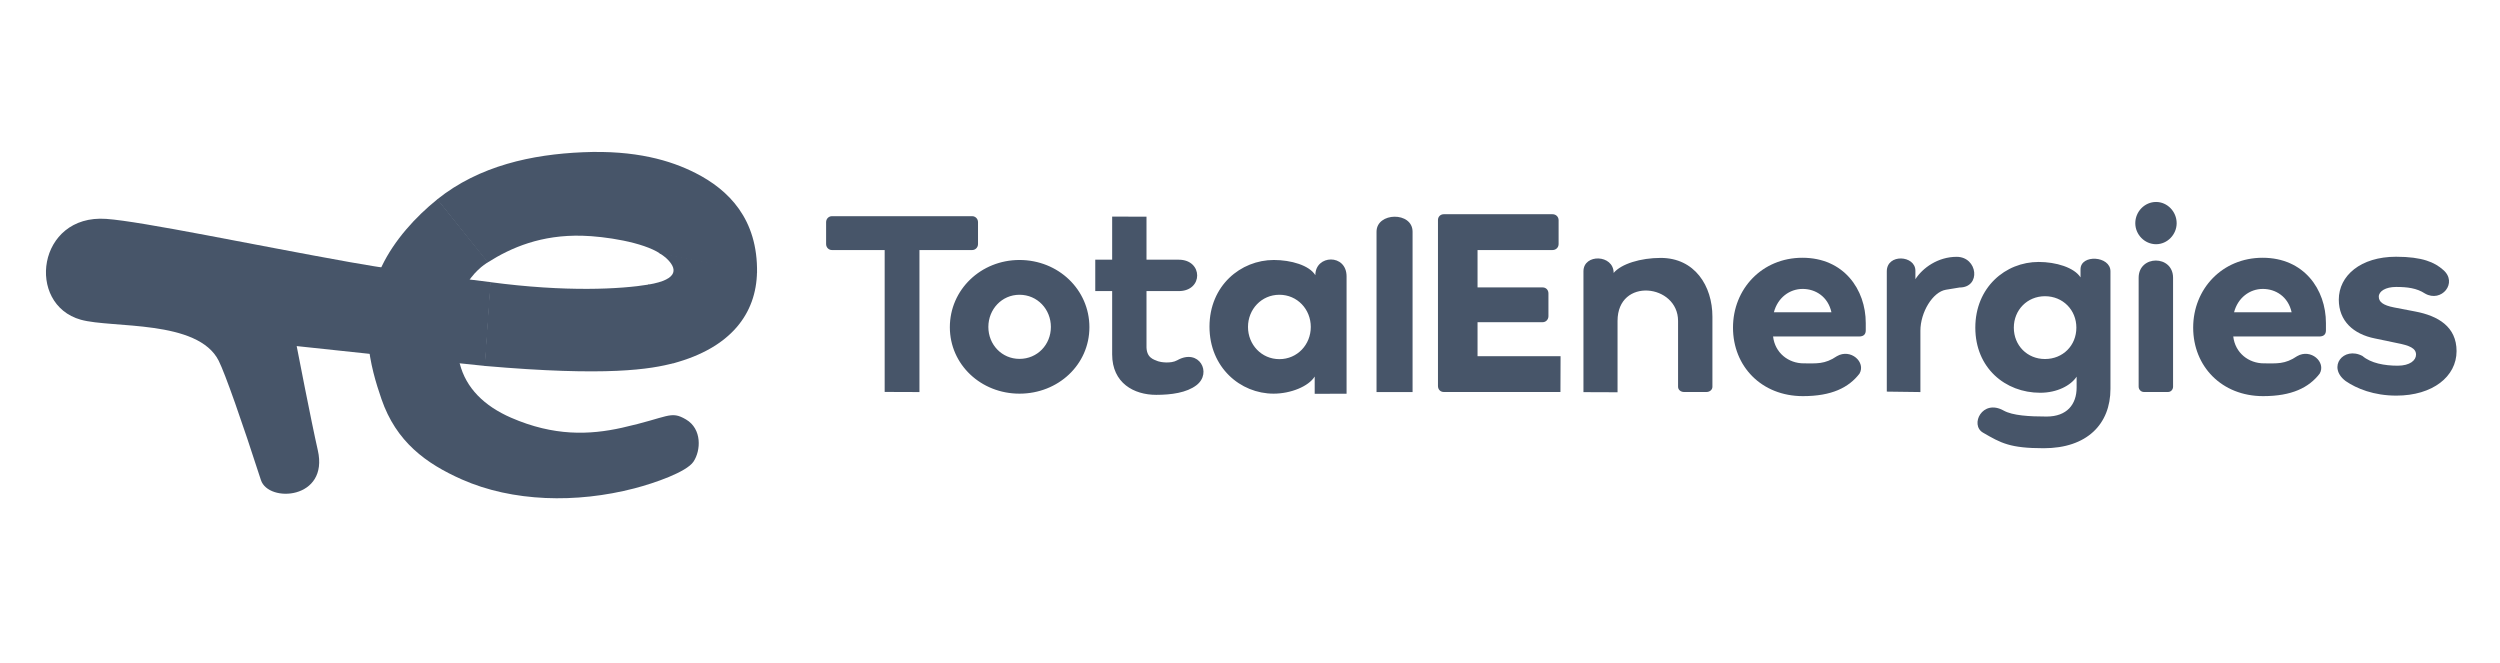
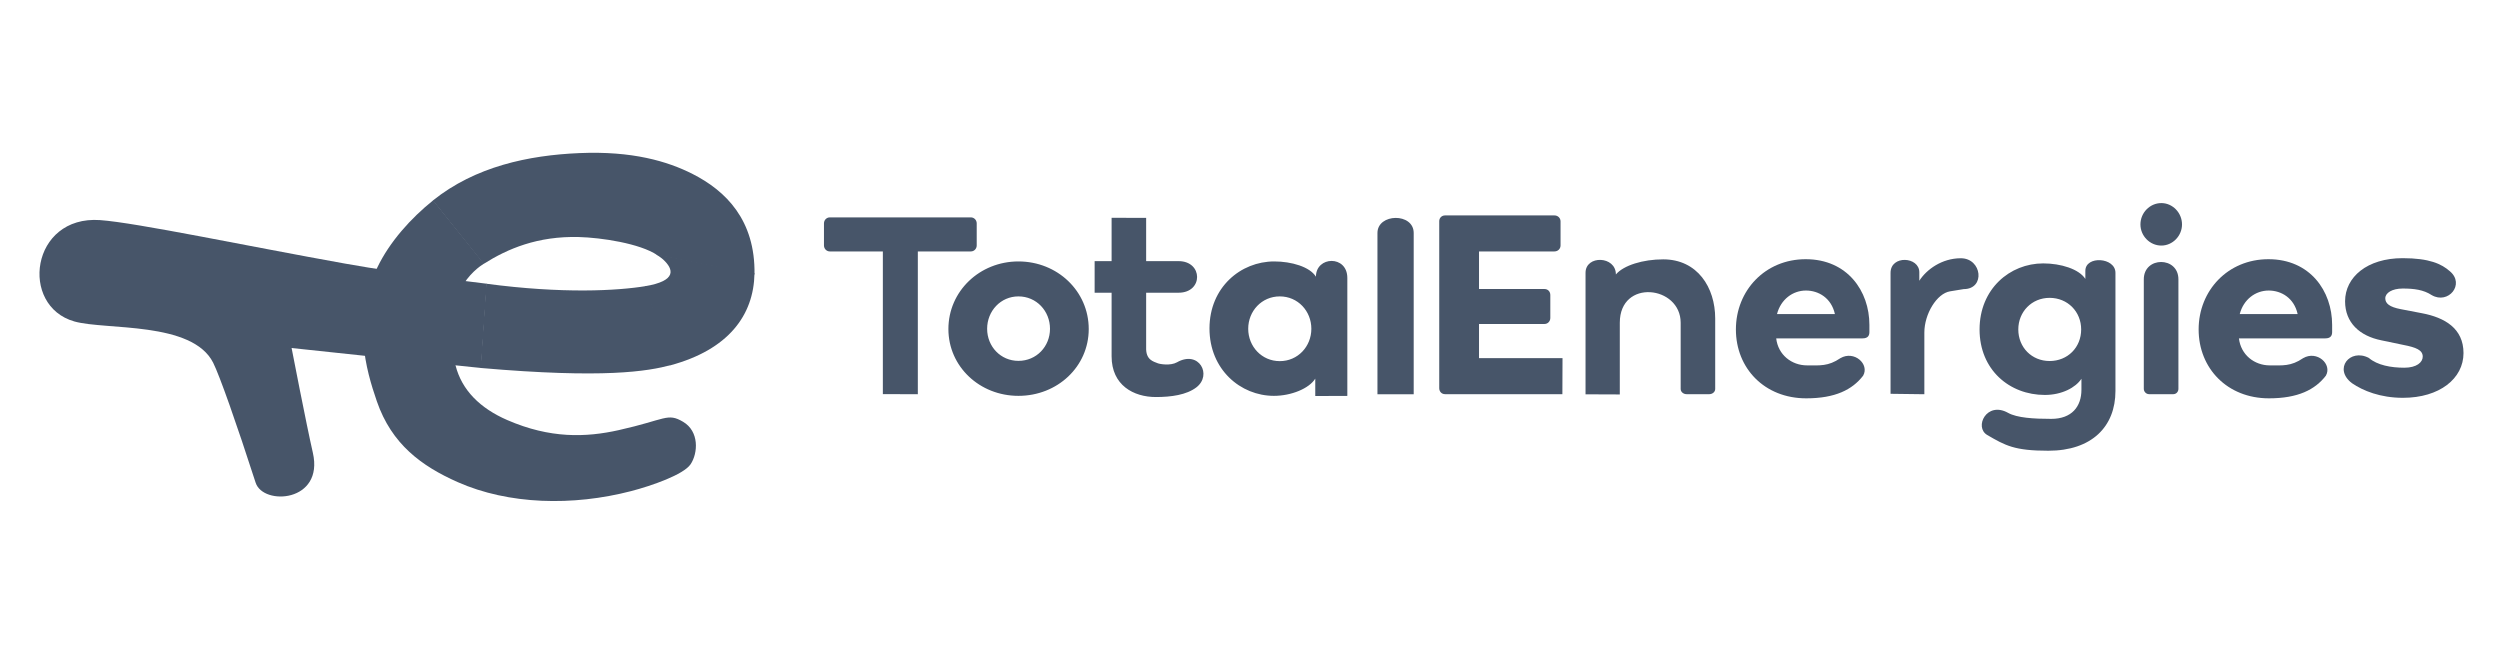
- <svg xmlns="http://www.w3.org/2000/svg" width="181" height="48" viewBox="0 0 181 48" fill="none">
-   <path d="M31.673 14.422C30.073 15.707 28.538 17.407 27.647 19.268C25.816 23.092 26.831 26.606 27.616 28.887C28.684 31.994 30.849 33.562 33.428 34.707C37.106 36.34 41.73 36.45 45.928 35.359C47.407 34.974 49.705 34.174 50.206 33.427C50.749 32.619 50.834 31.056 49.668 30.37C48.531 29.7 48.42 30.212 45.032 30.969C42.674 31.496 40.099 31.588 37.007 30.244C35.056 29.396 33.736 28.095 33.285 26.317C31.992 21.216 34.786 19.325 35.331 18.979L31.673 14.422Z" fill="#475569" />
-   <path d="M35.528 20.427C34.072 20.233 29.8 19.777 25.331 18.979C18.416 17.744 10.286 16.03 7.69 15.847C2.695 15.495 1.862 22.03 5.849 23.147C8.108 23.78 14.323 23.116 15.834 26.119C16.294 27.033 17.511 30.483 18.89 34.754C19.43 36.428 23.827 36.165 23.009 32.597C22.543 30.56 21.48 25.057 21.48 25.057C21.48 25.057 34.09 26.404 35.116 26.493L35.528 20.427Z" fill="#475569" />
-   <path d="M42.168 17.067C43.77 17.11 46.556 17.524 47.811 18.369L54.809 19.758C54.875 15.847 52.745 13.742 50.358 12.529C48.546 11.608 46.005 10.859 42.19 11.023C38.543 11.179 34.708 11.984 31.65 14.438L35.305 19.002C37.03 17.908 39.198 16.987 42.168 17.067Z" fill="#475569" />
-   <path d="M47.699 18.297C47.699 18.297 48.067 18.535 48.227 18.682C48.989 19.383 49.242 20.221 46.93 20.606L48.759 26.3C52.92 25.177 54.756 22.705 54.807 19.686L47.699 18.297Z" fill="#475569" />
-   <path d="M46.999 20.596C44.949 20.937 40.976 21.158 35.496 20.427L35.085 26.493C43.982 27.268 47.111 26.739 48.828 26.276L46.999 20.596Z" fill="#475569" />
-   <path d="M59.81 17.671C59.81 17.915 60.001 18.103 60.23 18.103H64.05V28.376L66.568 28.385V18.103H70.388C70.617 18.103 70.808 17.915 70.808 17.671V16.084C70.808 15.84 70.617 15.652 70.388 15.652H60.23C60 15.652 59.81 15.84 59.81 16.084V17.671Z" fill="#475569" />
-   <path d="M68.769 23.69C68.769 26.396 71.022 28.501 73.811 28.501C76.619 28.501 78.873 26.396 78.873 23.69C78.873 20.965 76.619 18.823 73.811 18.823C71.022 18.823 68.769 20.965 68.769 23.69ZM71.557 23.671C71.557 22.393 72.531 21.341 73.811 21.341C75.11 21.341 76.084 22.393 76.084 23.671C76.084 24.949 75.11 25.983 73.811 25.983C72.531 25.983 71.557 24.949 71.557 23.671ZM80.52 25.655C80.52 27.741 82.105 28.587 83.709 28.587C84.798 28.587 85.913 28.435 86.624 27.889C87.783 26.998 86.811 25.188 85.229 26.084C84.76 26.35 83.988 26.215 83.847 26.157C83.528 26.027 82.975 25.917 83.007 25.016V21.075H85.341C87.132 21.075 87.109 18.802 85.341 18.802H83.007V15.689L80.52 15.68V18.802H79.297V21.075H80.52V25.655ZM87.567 23.652C87.567 26.603 89.802 28.501 92.208 28.501C93.45 28.501 94.745 27.974 95.184 27.261V28.513L97.492 28.504V20.014C97.492 18.352 95.231 18.433 95.231 19.923C94.792 19.208 93.469 18.823 92.227 18.823C89.821 18.823 87.567 20.683 87.567 23.652ZM90.355 23.671C90.355 22.393 91.33 21.341 92.628 21.341C93.927 21.341 94.901 22.393 94.901 23.671C94.901 24.949 93.927 26.002 92.628 26.002C91.33 26.002 90.355 24.949 90.355 23.671ZM102.27 28.385V16.776C102.27 15.304 99.661 15.351 99.661 16.776V28.384L102.27 28.385ZM104.529 15.51C104.281 15.51 104.109 15.698 104.109 15.924V27.947C104.109 28.192 104.28 28.38 104.529 28.38H112.976L112.985 25.787H106.974V23.327H111.687C111.935 23.327 112.107 23.12 112.107 22.895V21.241C112.107 20.997 111.935 20.809 111.687 20.809H106.974V18.103H112.404C112.652 18.103 112.843 17.915 112.843 17.671V15.942C112.843 15.697 112.652 15.51 112.404 15.51H104.529ZM121.492 28.004C121.492 28.23 121.702 28.38 121.912 28.38H123.559C123.769 28.38 123.979 28.23 123.979 28.004V22.93C123.979 20.694 122.698 18.673 120.234 18.673C118.782 18.673 117.382 19.102 116.828 19.76C116.828 18.413 114.642 18.354 114.642 19.642V28.391L117.11 28.4V23.236C117.11 20.051 121.492 20.56 121.492 23.236V28.004ZM141.662 18.594C140.302 18.594 139.19 19.405 138.675 20.214V19.604C138.675 18.47 136.604 18.349 136.604 19.644V28.353L139.037 28.385V23.945C139.037 22.608 139.929 21.133 140.886 20.977L141.873 20.815C143.445 20.815 143.193 18.594 141.662 18.594ZM148.175 30.158C146.915 30.158 145.711 30.087 145.064 29.725C143.517 28.86 142.602 30.761 143.567 31.322C144.87 32.079 145.52 32.452 147.965 32.452C151.097 32.452 152.797 30.707 152.797 28.152V19.642C152.797 18.52 150.63 18.39 150.63 19.499V20.082C150.171 19.368 148.858 18.965 147.597 18.965C145.191 18.965 143.013 20.807 143.013 23.72C143.013 26.632 145.171 28.436 147.712 28.436C148.934 28.436 149.927 27.91 150.347 27.271V28.058C150.347 29.279 149.646 30.158 148.175 30.158ZM145.801 23.72C145.801 22.442 146.776 21.446 148.056 21.446C149.354 21.446 150.329 22.442 150.329 23.72C150.329 25.016 149.354 25.993 148.056 25.993C146.776 25.993 145.801 25.016 145.801 23.72Z" fill="#475569" />
-   <path d="M156.101 17.681C156.915 17.681 157.59 16.982 157.59 16.16C157.59 15.322 156.915 14.622 156.101 14.622C155.27 14.622 154.595 15.322 154.595 16.16C154.595 16.982 155.27 17.681 156.101 17.681ZM156.967 28.38C157.174 28.38 157.33 28.205 157.33 27.996V20.111C157.33 18.447 154.838 18.448 154.838 20.111V27.996C154.838 28.205 155.011 28.38 155.218 28.38H156.967Z" fill="#475569" />
-   <path d="M163.811 18.662C160.889 18.662 158.786 20.918 158.786 23.72C158.786 26.521 160.85 28.68 163.85 28.68C165.934 28.68 167.167 28.061 167.946 27.049C168.421 26.22 167.305 25.208 166.308 25.788C165.426 26.389 164.823 26.307 163.908 26.307C162.798 26.307 161.824 25.548 161.688 24.362H167.911C168.3 24.362 168.398 24.148 168.398 23.914V23.389C168.398 20.957 166.81 18.662 163.811 18.662ZM165.914 22.61H161.746C162.019 21.56 162.876 20.918 163.83 20.918C164.746 20.918 165.661 21.463 165.914 22.61Z" fill="#475569" />
-   <path d="M173.473 18.588C170.915 18.588 169.329 19.955 169.329 21.693C169.329 23.235 170.38 24.192 171.946 24.504L173.533 24.836C174.445 25.012 174.921 25.207 174.921 25.675C174.921 26.085 174.484 26.476 173.592 26.476C172.64 26.476 171.653 26.298 171.039 25.771C169.676 25.058 168.466 26.562 169.825 27.589C170.618 28.135 171.867 28.643 173.493 28.643C176.13 28.643 177.855 27.257 177.855 25.422C177.855 23.645 176.507 22.864 174.861 22.552L173.334 22.259C172.521 22.102 172.224 21.849 172.224 21.478C172.224 21.087 172.72 20.775 173.473 20.775C174.286 20.775 174.972 20.859 175.567 21.249C176.761 21.943 177.985 20.463 176.874 19.53C176.279 19.002 175.396 18.588 173.473 18.588Z" fill="#475569" />
-   <path d="M130.494 18.662C127.572 18.662 125.469 20.918 125.469 23.72C125.469 26.521 127.533 28.68 130.533 28.68C132.617 28.68 133.85 28.061 134.629 27.049C135.104 26.22 133.988 25.208 132.991 25.788C132.109 26.389 131.507 26.307 130.591 26.307C129.481 26.307 128.507 25.548 128.371 24.362H134.594C134.983 24.362 135.081 24.148 135.081 23.914V23.389C135.081 20.957 133.493 18.662 130.494 18.662ZM132.597 22.61H128.429C128.702 21.56 129.559 20.918 130.513 20.918C131.428 20.918 132.344 21.463 132.597 22.61Z" fill="#475569" />
+ <svg xmlns="http://www.w3.org/2000/svg" width="150" height="40" viewBox="0 0 150 40" fill="none">
+   <path d="M25.991 12.019C24.657 13.089 23.378 14.506 22.636 16.056C21.11 19.243 21.955 22.172 22.609 24.073C23.5 26.661 25.304 27.968 27.453 28.923C30.518 30.284 34.371 30.375 37.869 29.466C39.102 29.145 41.017 28.478 41.435 27.856C41.887 27.183 41.959 25.881 40.986 25.308C40.039 24.75 39.947 25.177 37.123 25.808C35.158 26.247 33.012 26.323 30.435 25.203C28.81 24.497 27.71 23.413 27.334 21.931C26.256 17.68 28.585 16.104 29.039 15.816L25.991 12.019Z" fill="#475569" />
+   <path d="M29.203 17.023C27.989 16.861 24.43 16.481 20.706 15.816C14.943 14.786 8.168 13.358 6.005 13.206C1.842 12.913 1.148 18.358 4.471 19.29C6.353 19.817 11.532 19.263 12.791 21.766C13.175 22.528 14.189 25.402 15.338 28.961C15.788 30.357 19.452 30.137 18.771 27.164C18.382 25.467 17.496 20.881 17.496 20.881C17.496 20.881 28.005 22.003 28.86 22.078L29.203 17.023Z" fill="#475569" />
+   <path d="M34.736 14.222C36.071 14.258 38.393 14.603 39.439 15.308L45.27 16.465C45.325 13.206 43.55 11.452 41.561 10.441C40.051 9.674 37.934 9.049 34.755 9.186C31.716 9.316 28.52 9.987 25.971 12.032L29.017 15.835C30.455 14.924 32.261 14.156 34.736 14.222Z" fill="#475569" />
+   <path d="M39.346 15.248C39.346 15.248 39.653 15.446 39.786 15.568C40.421 16.152 40.631 16.851 38.705 17.172L40.229 21.917C43.696 20.981 45.226 18.921 45.269 16.405L39.346 15.248Z" fill="#475569" />
+   <path d="M38.762 17.163C37.054 17.448 33.742 17.632 29.176 17.023L28.834 22.078C36.248 22.723 38.855 22.283 40.286 21.897L38.762 17.163Z" fill="#475569" />
+   <path d="M49.438 14.726C49.438 14.929 49.597 15.086 49.788 15.086H52.971V23.646L55.07 23.654V15.086H58.253C58.444 15.086 58.603 14.929 58.603 14.726V13.403C58.603 13.2 58.444 13.043 58.253 13.043H49.788C49.597 13.043 49.438 13.2 49.438 13.404V14.726Z" fill="#475569" />
+   <path d="M56.904 19.742C56.904 21.997 58.782 23.751 61.106 23.751C63.446 23.751 65.324 21.997 65.324 19.742C65.324 17.471 63.446 15.686 61.106 15.686C58.782 15.686 56.904 17.471 56.904 19.742ZM59.228 19.726C59.228 18.661 60.039 17.784 61.106 17.784C62.188 17.784 63 18.661 63 19.726C63 20.791 62.188 21.652 61.106 21.652C60.039 21.652 59.228 20.791 59.228 19.726ZM66.696 21.379C66.696 23.117 68.017 23.822 69.354 23.822C70.262 23.822 71.191 23.696 71.783 23.241C72.749 22.498 71.939 20.99 70.621 21.737C70.23 21.959 69.587 21.846 69.469 21.797C69.204 21.689 68.742 21.598 68.769 20.847V17.563H70.714C72.206 17.563 72.187 15.668 70.714 15.668H68.769V13.074L66.696 13.067V15.668H65.678V17.563H66.696V21.379ZM72.569 19.71C72.569 22.169 74.431 23.751 76.437 23.751C77.472 23.751 78.55 23.312 78.916 22.717V23.761L80.84 23.754V16.678C80.84 15.294 78.956 15.361 78.956 16.602C78.59 16.007 77.487 15.686 76.453 15.686C74.447 15.686 72.569 17.236 72.569 19.71ZM74.893 19.726C74.893 18.661 75.705 17.784 76.787 17.784C77.869 17.784 78.681 18.661 78.681 19.726C78.681 20.791 77.869 21.668 76.787 21.668C75.705 21.668 74.893 20.791 74.893 19.726ZM84.822 23.654V13.98C84.822 12.753 82.647 12.793 82.647 13.98V23.654L84.822 23.654ZM86.704 12.925C86.497 12.925 86.354 13.082 86.354 13.27V23.29C86.354 23.493 86.497 23.65 86.704 23.65H93.743L93.751 21.489H88.741V19.439H92.669C92.876 19.439 93.019 19.267 93.019 19.079V17.701C93.019 17.497 92.876 17.341 92.669 17.341H88.741V15.086H93.267C93.474 15.086 93.633 14.929 93.633 14.726V13.285C93.633 13.081 93.474 12.925 93.267 12.925H86.704ZM100.84 23.337C100.84 23.524 101.015 23.65 101.19 23.65H102.562C102.737 23.65 102.912 23.524 102.912 23.337V19.109C102.912 17.245 101.845 15.561 99.792 15.561C98.582 15.561 97.415 15.919 96.953 16.467C96.953 15.344 95.132 15.295 95.132 16.368V23.659L97.188 23.667V19.364C97.188 16.709 100.84 17.133 100.84 19.364V23.337ZM117.648 15.495C116.515 15.495 115.589 16.171 115.159 16.845V16.337C115.159 15.391 113.433 15.291 113.433 16.37V23.628L115.461 23.654V19.954C115.461 18.84 116.204 17.611 117.002 17.48L117.824 17.346C119.134 17.346 118.924 15.495 117.648 15.495ZM123.076 25.132C122.025 25.132 121.022 25.072 120.484 24.771C119.194 24.05 118.432 25.634 119.236 26.101C120.322 26.733 120.864 27.044 122.901 27.044C125.511 27.044 126.927 25.59 126.927 23.46V16.368C126.927 15.433 125.121 15.325 125.121 16.25V16.735C124.74 16.14 123.645 15.804 122.594 15.804C120.589 15.804 118.774 17.339 118.774 19.766C118.774 22.194 120.573 23.697 122.69 23.697C123.708 23.697 124.536 23.258 124.886 22.726V23.382C124.886 24.399 124.302 25.132 123.076 25.132ZM121.098 19.766C121.098 18.701 121.91 17.871 122.976 17.871C124.059 17.871 124.87 18.701 124.87 19.766C124.87 20.847 124.059 21.661 122.976 21.661C121.91 21.661 121.098 20.847 121.098 19.766Z" fill="#475569" />
+   <path d="M129.681 14.734C130.359 14.734 130.921 14.151 130.921 13.467C130.921 12.768 130.359 12.185 129.681 12.185C128.988 12.185 128.426 12.768 128.426 13.467C128.426 14.151 128.988 14.734 129.681 14.734ZM130.402 23.65C130.575 23.65 130.705 23.504 130.705 23.33V16.759C130.705 15.373 128.628 15.373 128.628 16.759V23.33C128.628 23.504 128.772 23.65 128.945 23.65H130.402Z" fill="#475569" />
+   <path d="M136.106 15.552C133.671 15.552 131.918 17.432 131.918 19.767C131.918 22.101 133.639 23.9 136.138 23.9C137.875 23.9 138.903 23.384 139.552 22.541C139.948 21.85 139.017 21.007 138.187 21.49C137.451 21.991 136.95 21.923 136.187 21.923C135.262 21.923 134.45 21.29 134.336 20.302H139.522C139.847 20.302 139.928 20.123 139.928 19.928V19.491C139.928 17.464 138.605 15.552 136.106 15.552ZM137.858 18.842H134.385C134.612 17.967 135.327 17.432 136.122 17.432C136.885 17.432 137.647 17.886 137.858 18.842Z" fill="#475569" />
+   <path d="M144.158 15.49C142.027 15.49 140.705 16.629 140.705 18.077C140.705 19.363 141.581 20.16 142.886 20.42L144.208 20.696C144.968 20.843 145.364 21.006 145.364 21.396C145.364 21.738 145.001 22.063 144.257 22.063C143.464 22.063 142.641 21.915 142.129 21.475C140.994 20.882 139.985 22.135 141.118 22.991C141.779 23.446 142.82 23.869 144.175 23.869C146.372 23.869 147.81 22.714 147.81 21.185C147.81 19.704 146.686 19.053 145.315 18.793L144.042 18.549C143.365 18.419 143.117 18.207 143.117 17.898C143.117 17.573 143.53 17.312 144.158 17.312C144.836 17.312 145.407 17.382 145.903 17.707C146.898 18.286 147.918 17.052 146.992 16.275C146.496 15.835 145.761 15.49 144.158 15.49Z" fill="#475569" />
+   <path d="M108.341 15.552C105.907 15.552 104.154 17.432 104.154 19.767C104.154 22.101 105.874 23.9 108.374 23.9C110.11 23.9 111.138 23.384 111.788 22.541C112.184 21.85 111.253 21.007 110.423 21.49C109.687 21.991 109.185 21.923 108.423 21.923C107.497 21.923 106.686 21.29 106.572 20.302H111.758C112.082 20.302 112.164 20.123 112.164 19.928V19.491C112.164 17.464 110.841 15.552 108.341 15.552ZM110.094 18.842H106.621C106.848 17.967 107.562 17.432 108.358 17.432C109.12 17.432 109.883 17.886 110.094 18.842Z" fill="#475569" />
</svg>
